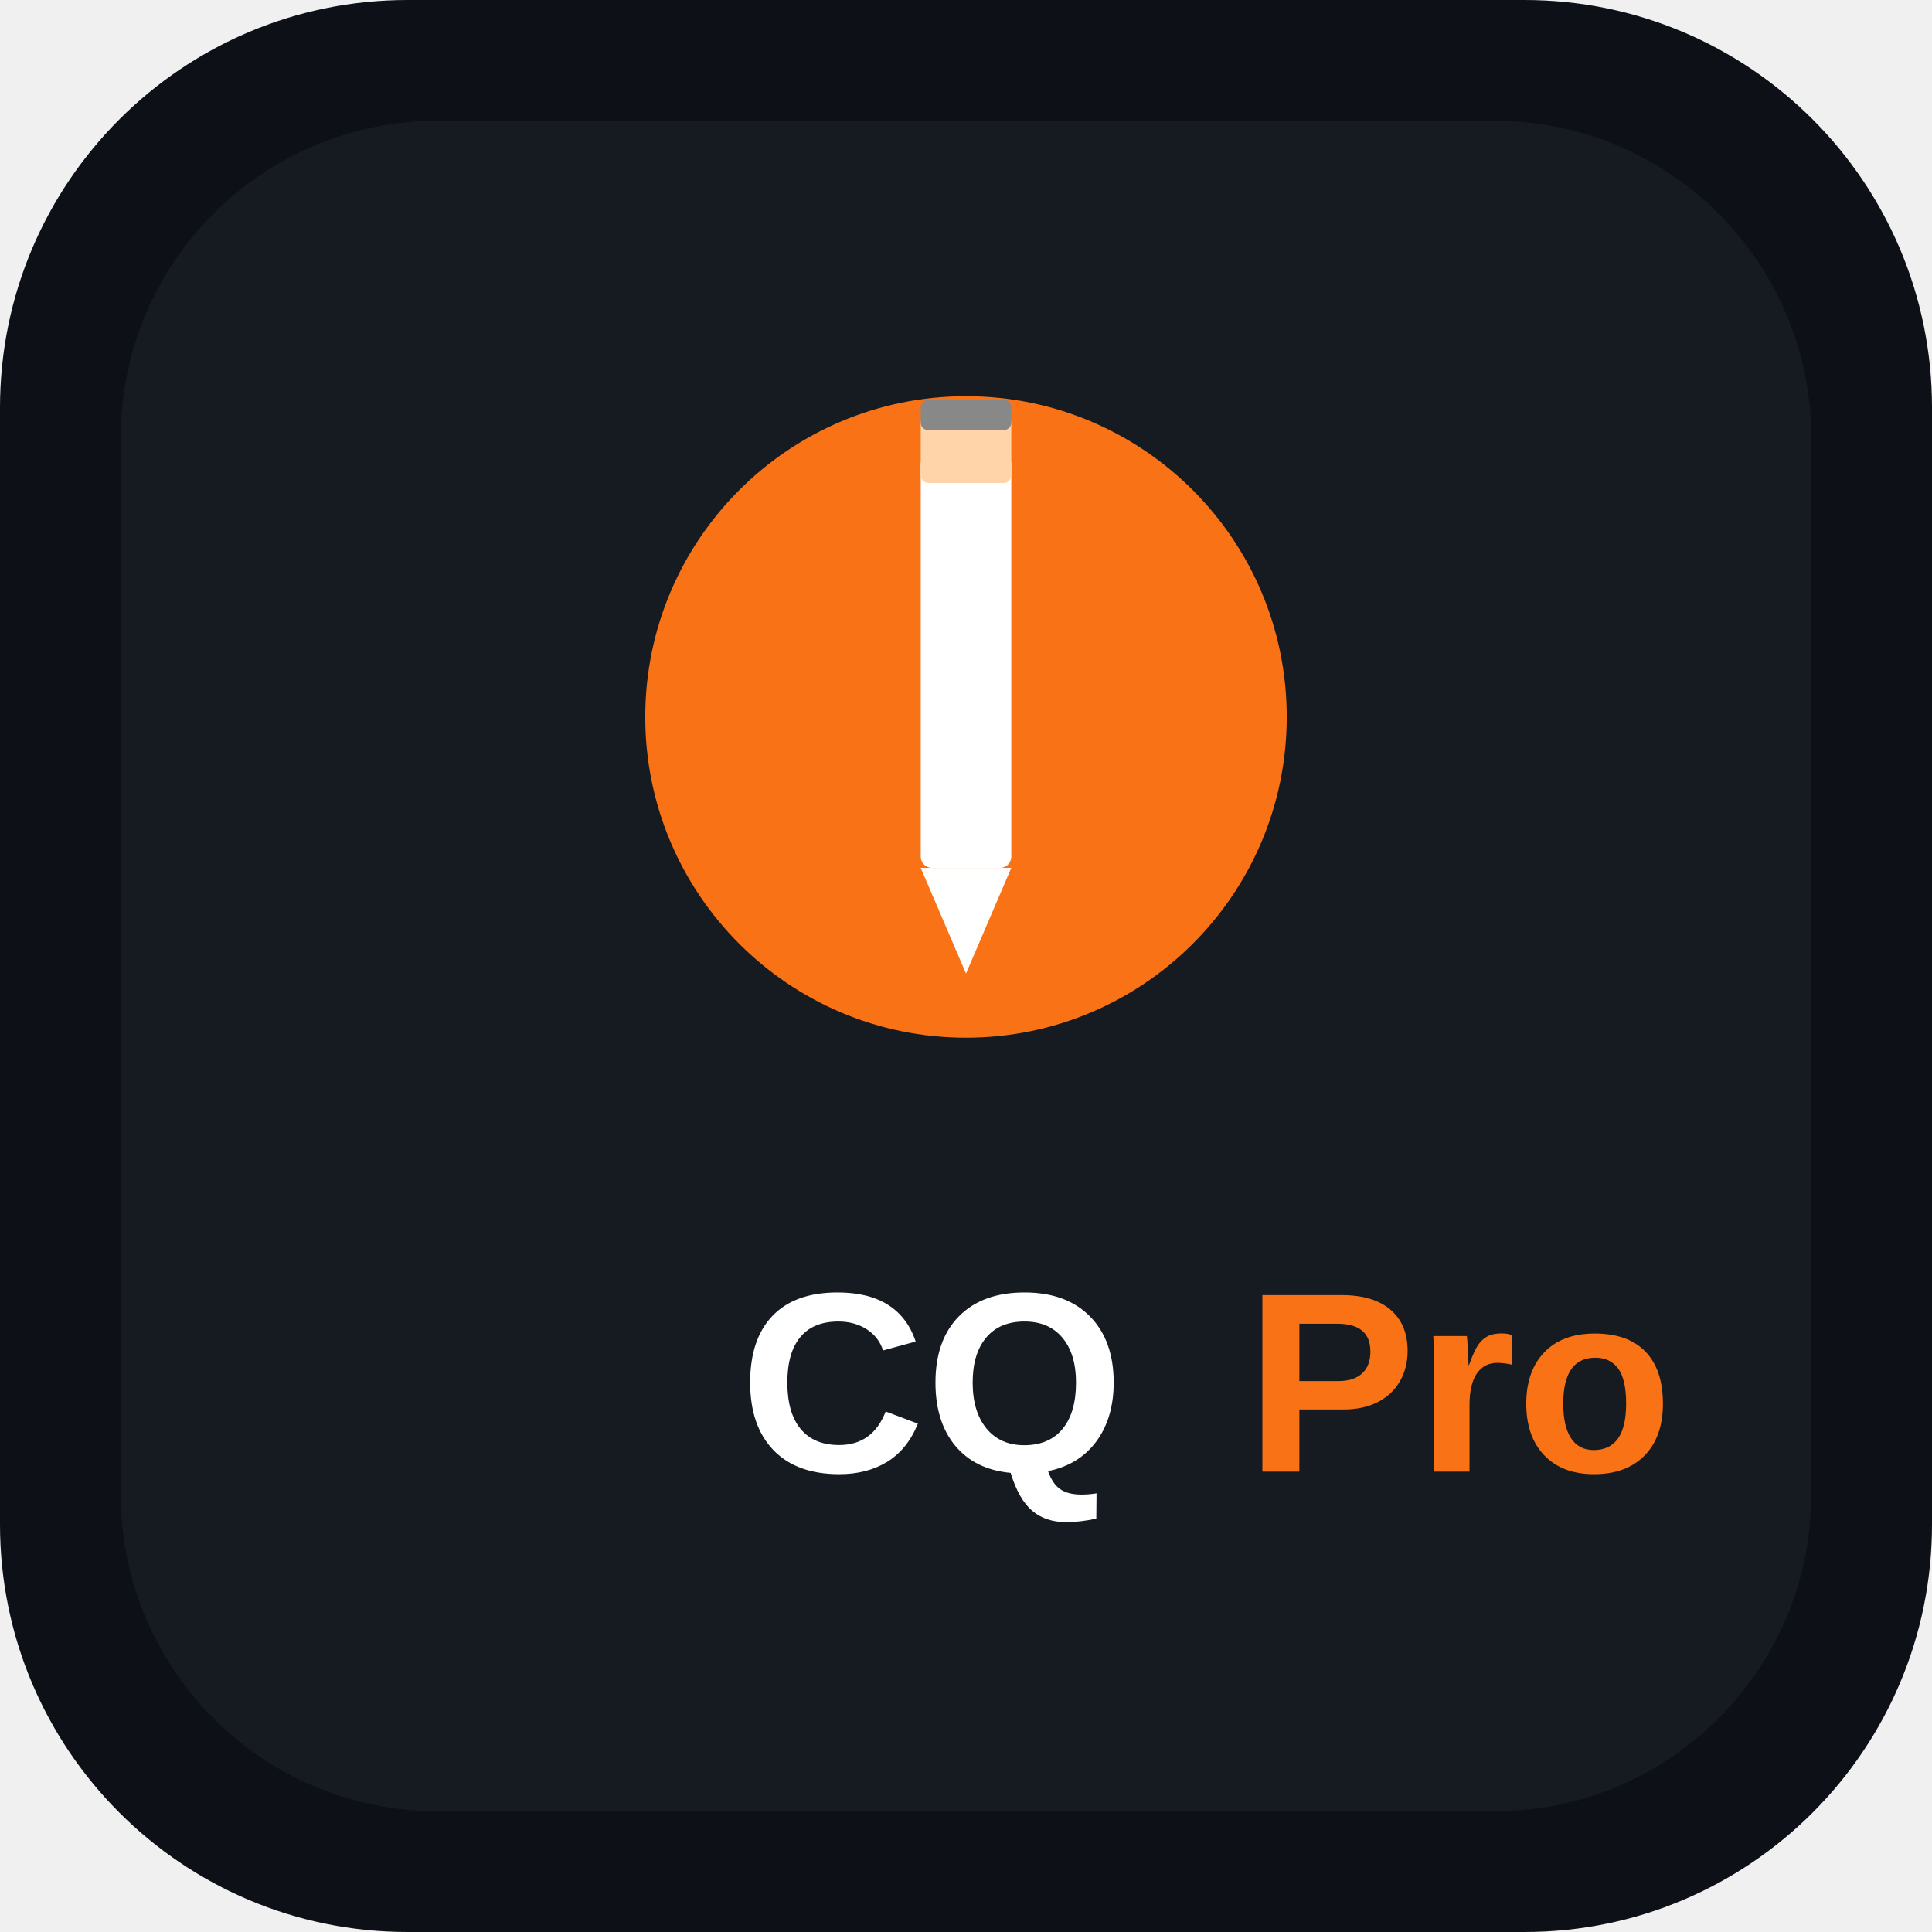
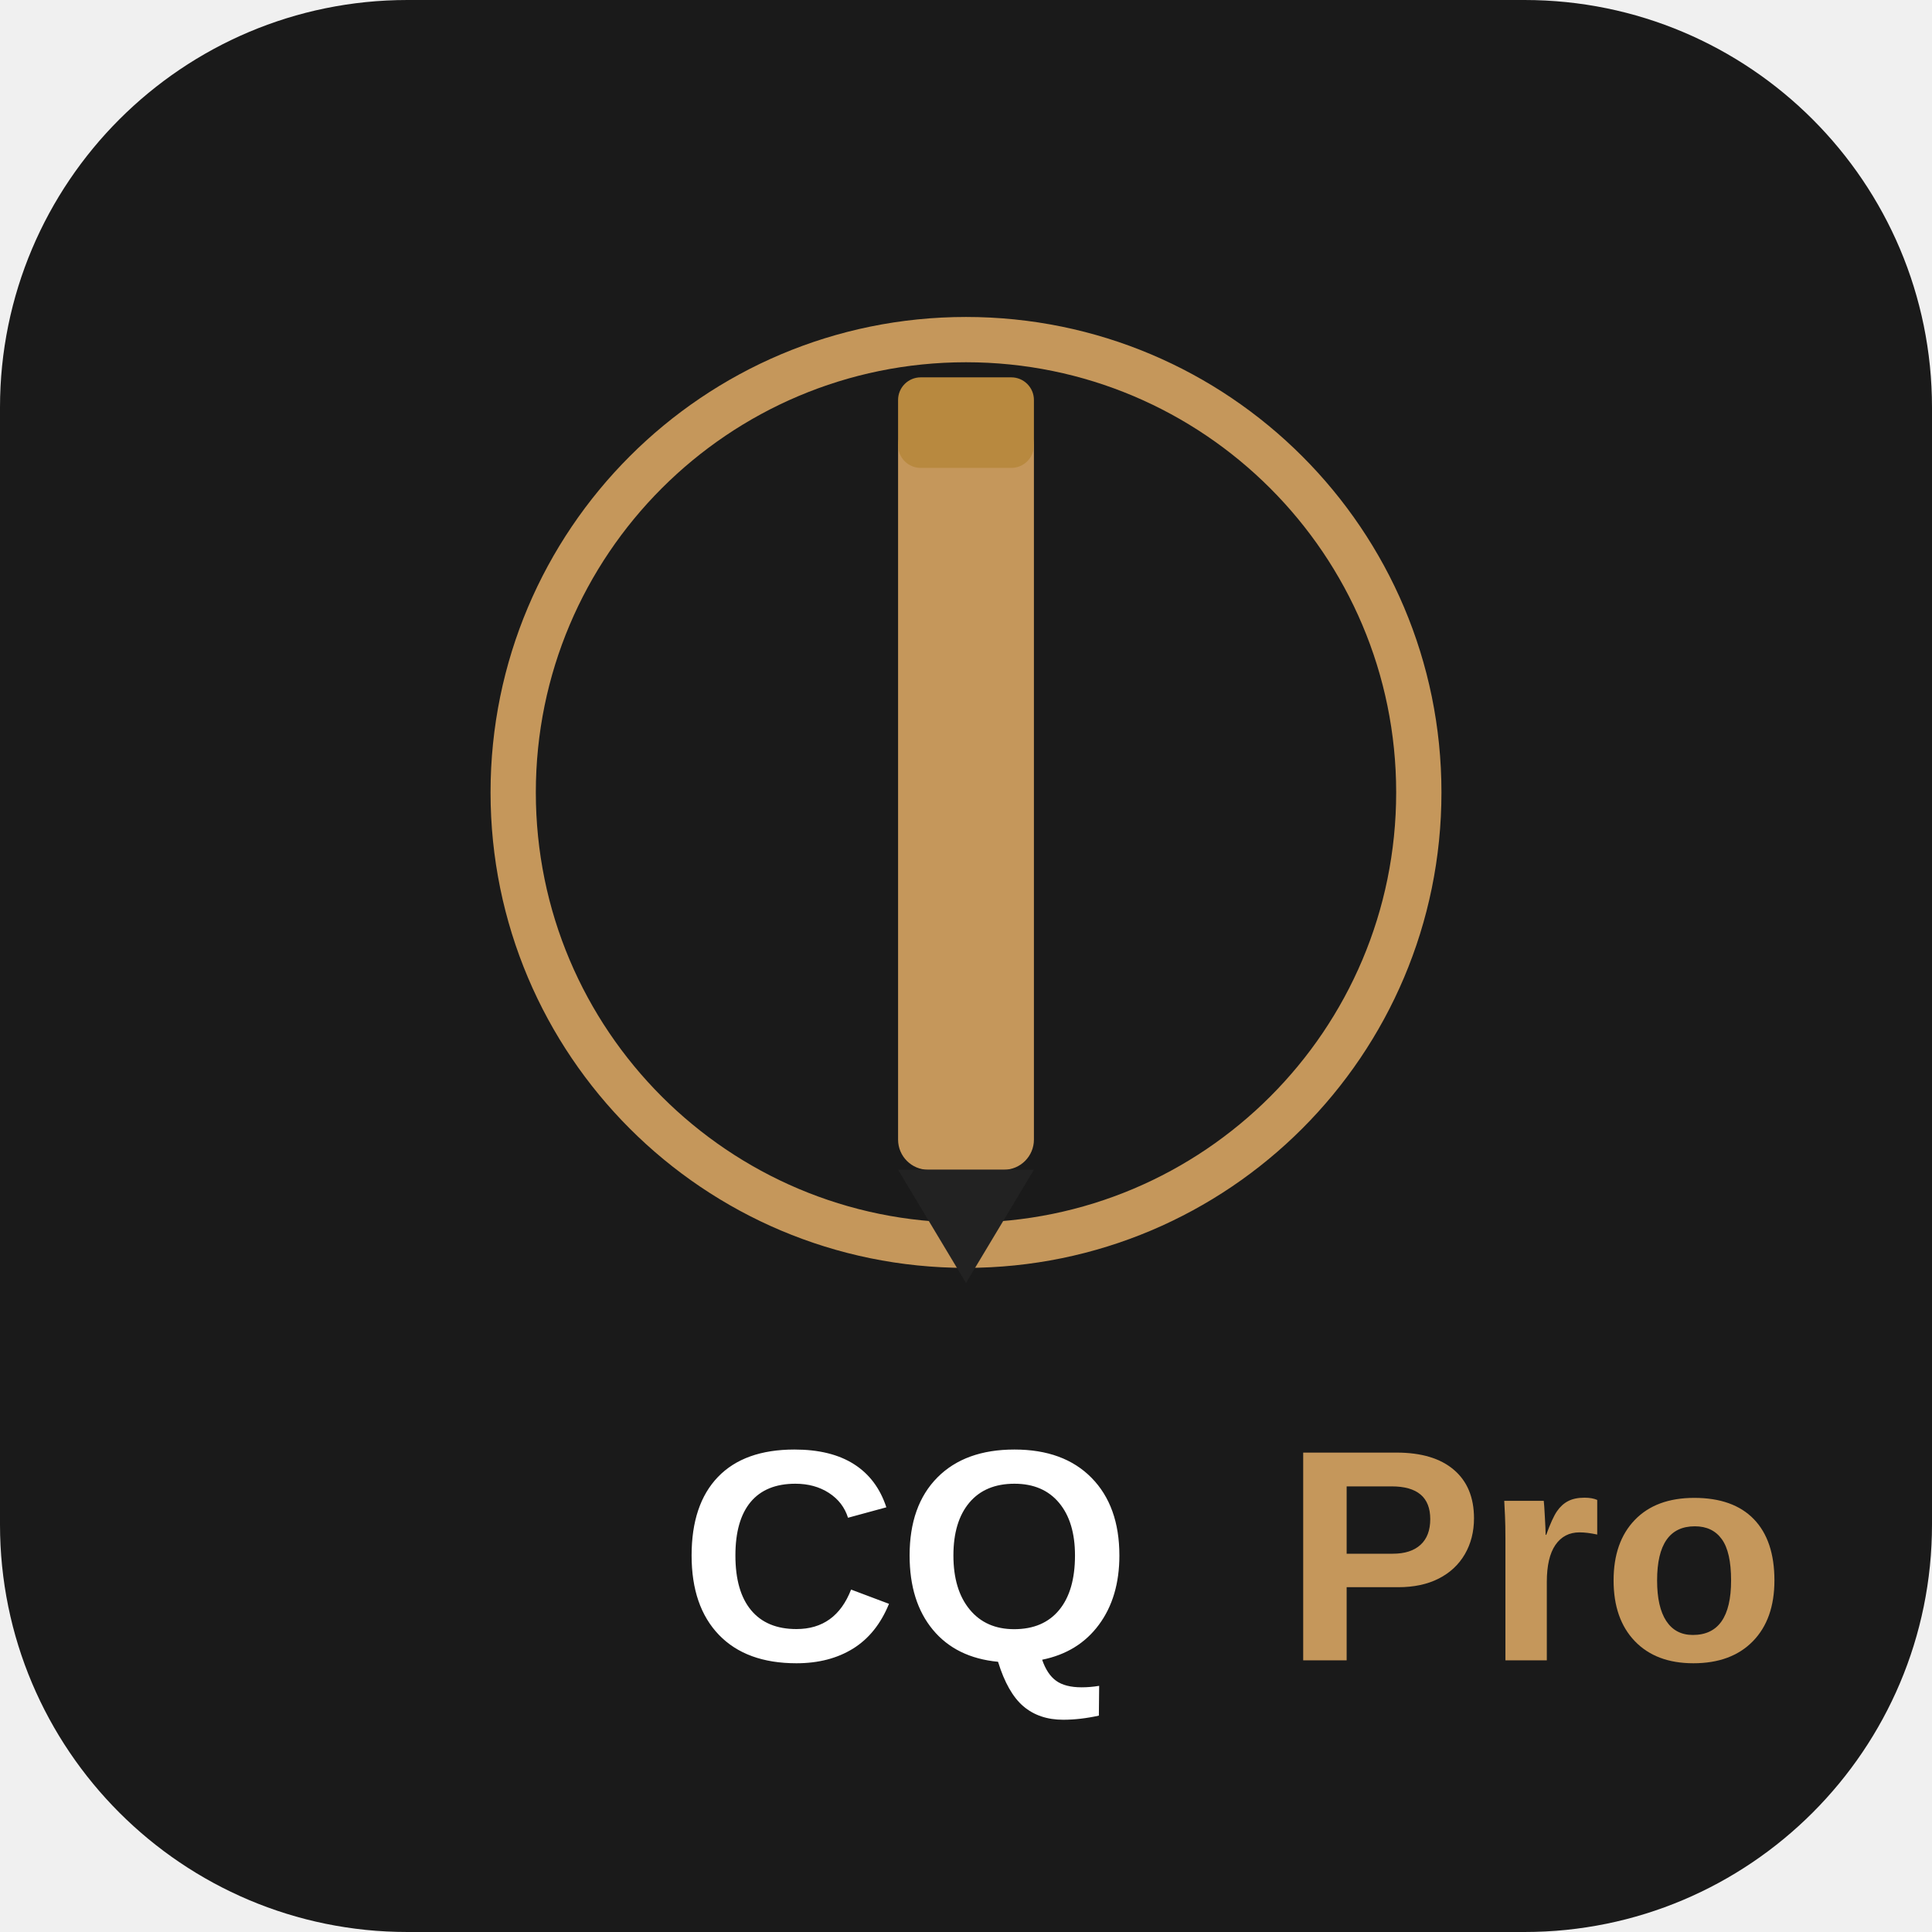
<svg xmlns="http://www.w3.org/2000/svg" viewBox="0 0 512 512">
-   <rect width="512" height="512" rx="108" fill="#0D1117" />
-   <rect x="32" y="32" width="448" height="448" rx="84" fill="#161B22" />
-   <circle cx="256" cy="190" r="85" fill="#F97316" />
-   <rect x="244" y="120" width="24" height="110" rx="3" fill="#ffffff" />
-   <polygon points="244,230 256,258 268,230" fill="#ffffff" />
-   <rect x="244" y="110" width="24" height="18" rx="2" fill="#FFD4A8" />
-   <rect x="244" y="106" width="24" height="8" rx="2" fill="#888" />
-   <text x="196" y="390" font-size="68" font-weight="800" font-family="Arial,Helvetica,sans-serif" fill="#ffffff">CQ</text>
-   <text x="330" y="390" font-size="68" font-weight="800" font-family="Arial,Helvetica,sans-serif" fill="#F97316">Pro</text>
+   <rect width="512" height="512" rx="108" fill="#1a1a1a" />
+   <circle cx="256" cy="210" r="120" fill="none" stroke="#C5975B" stroke-width="12" />
+   <rect x="238" y="110" width="36" height="200" rx="8" fill="#C5975B" />
+   <polygon points="238,310 256,340 274,310" fill="#222" />
+   <rect x="238" y="100" width="36" height="24" rx="6" fill="#B8893F" />
+   <text x="180" y="440" font-size="80" font-weight="800" font-family="Arial,sans-serif" fill="#ffffff">CQ</text>
+   <text x="340" y="440" font-size="80" font-weight="800" font-family="Arial,sans-serif" fill="#C5975B">Pro</text>
</svg>
